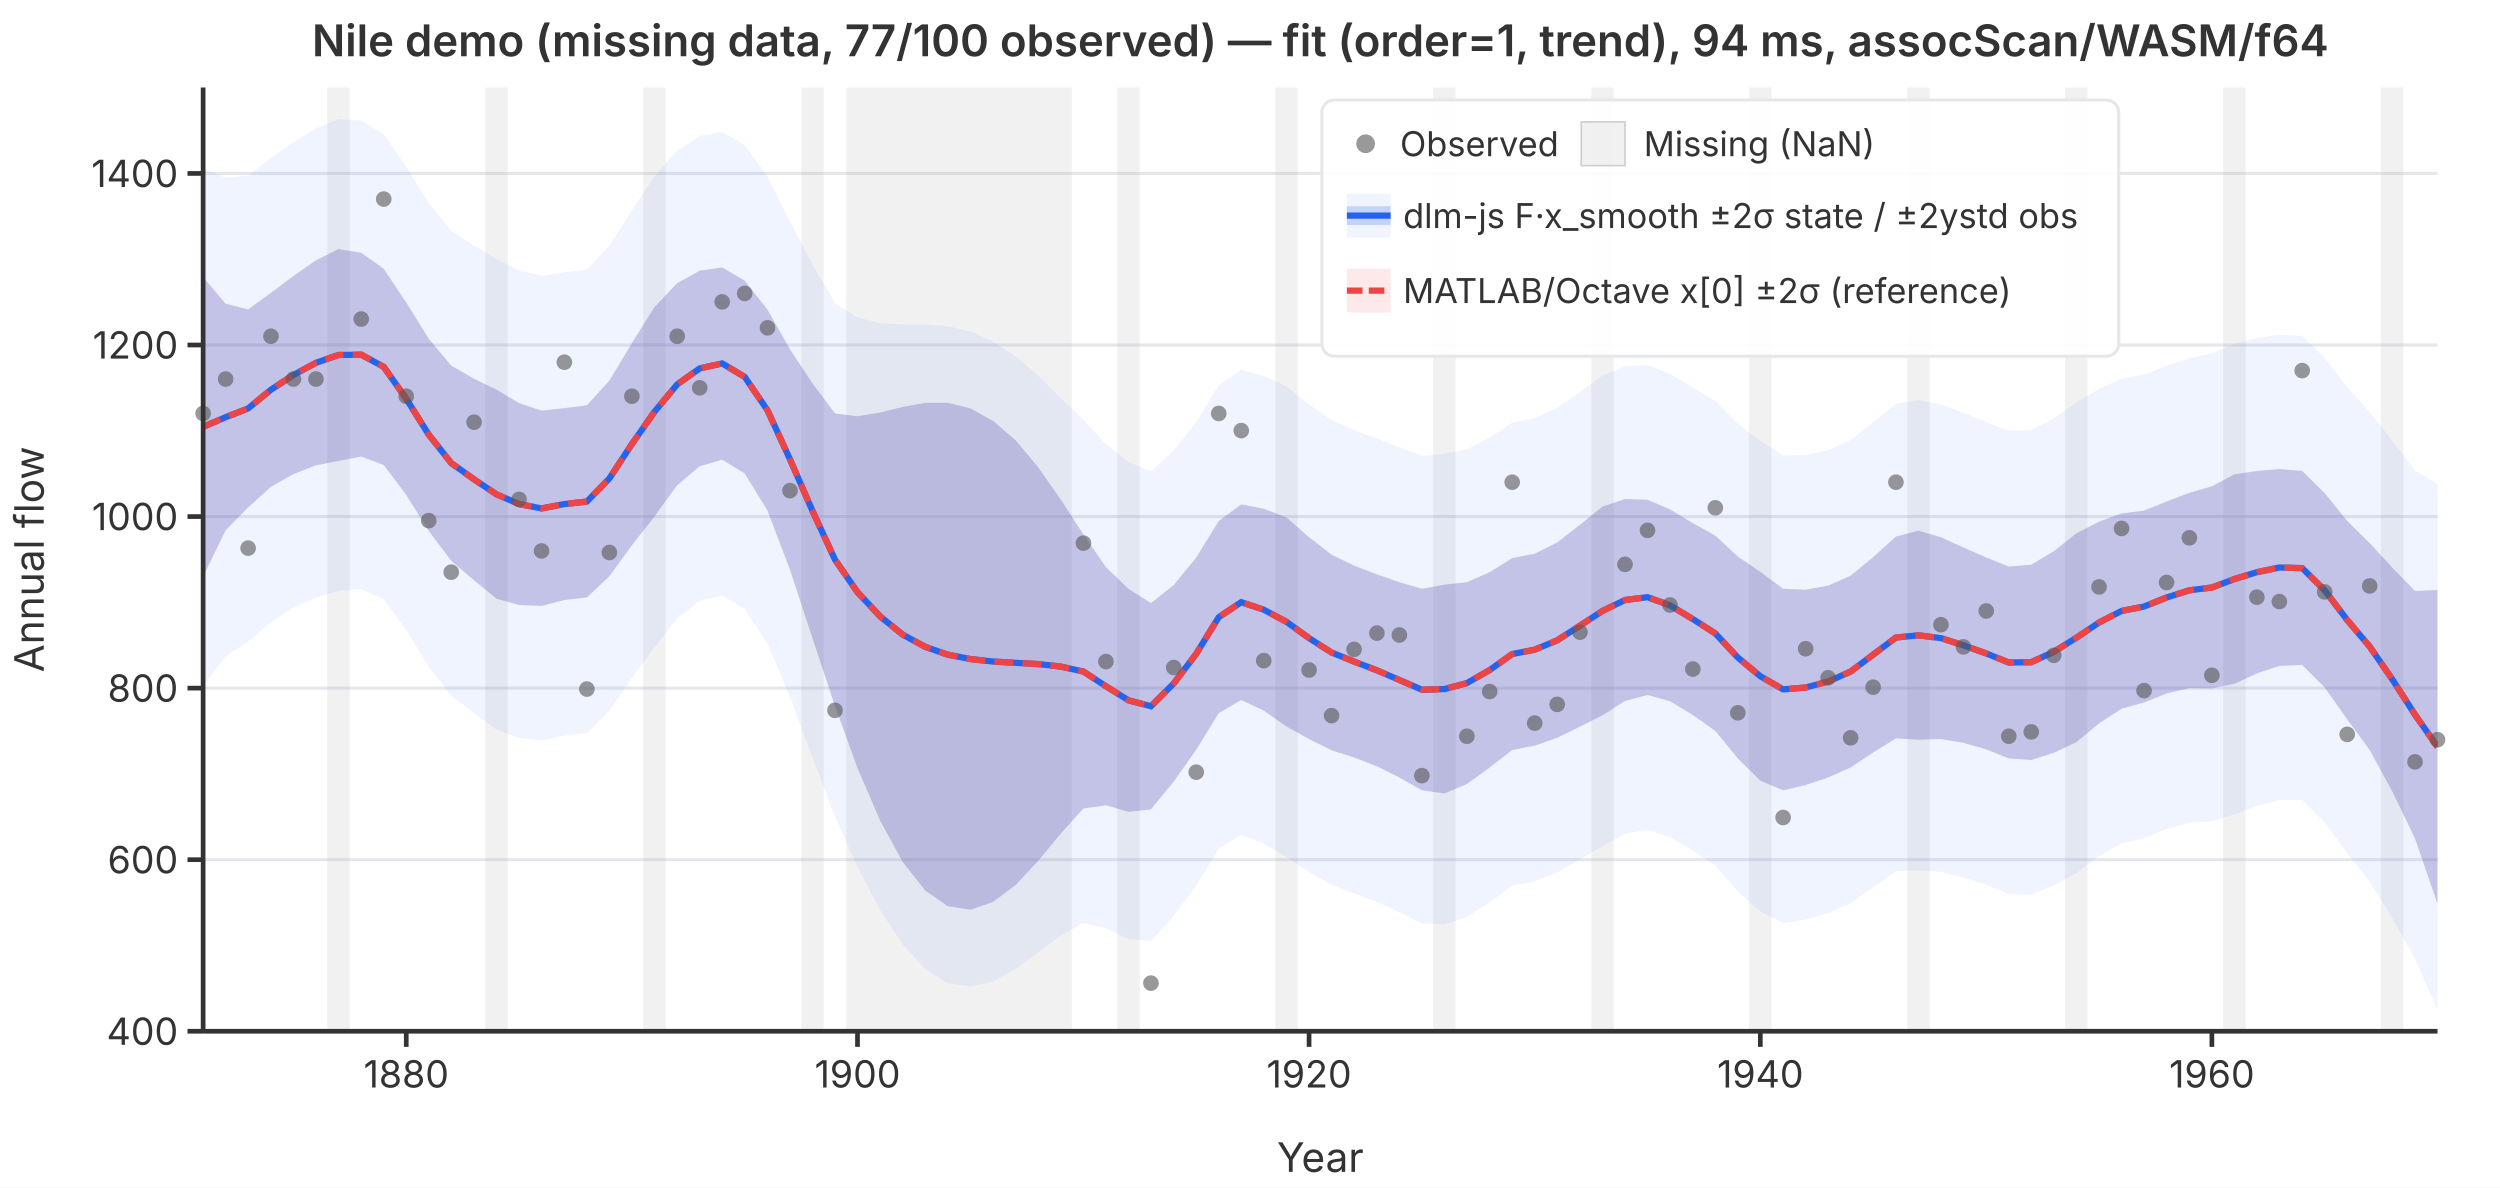
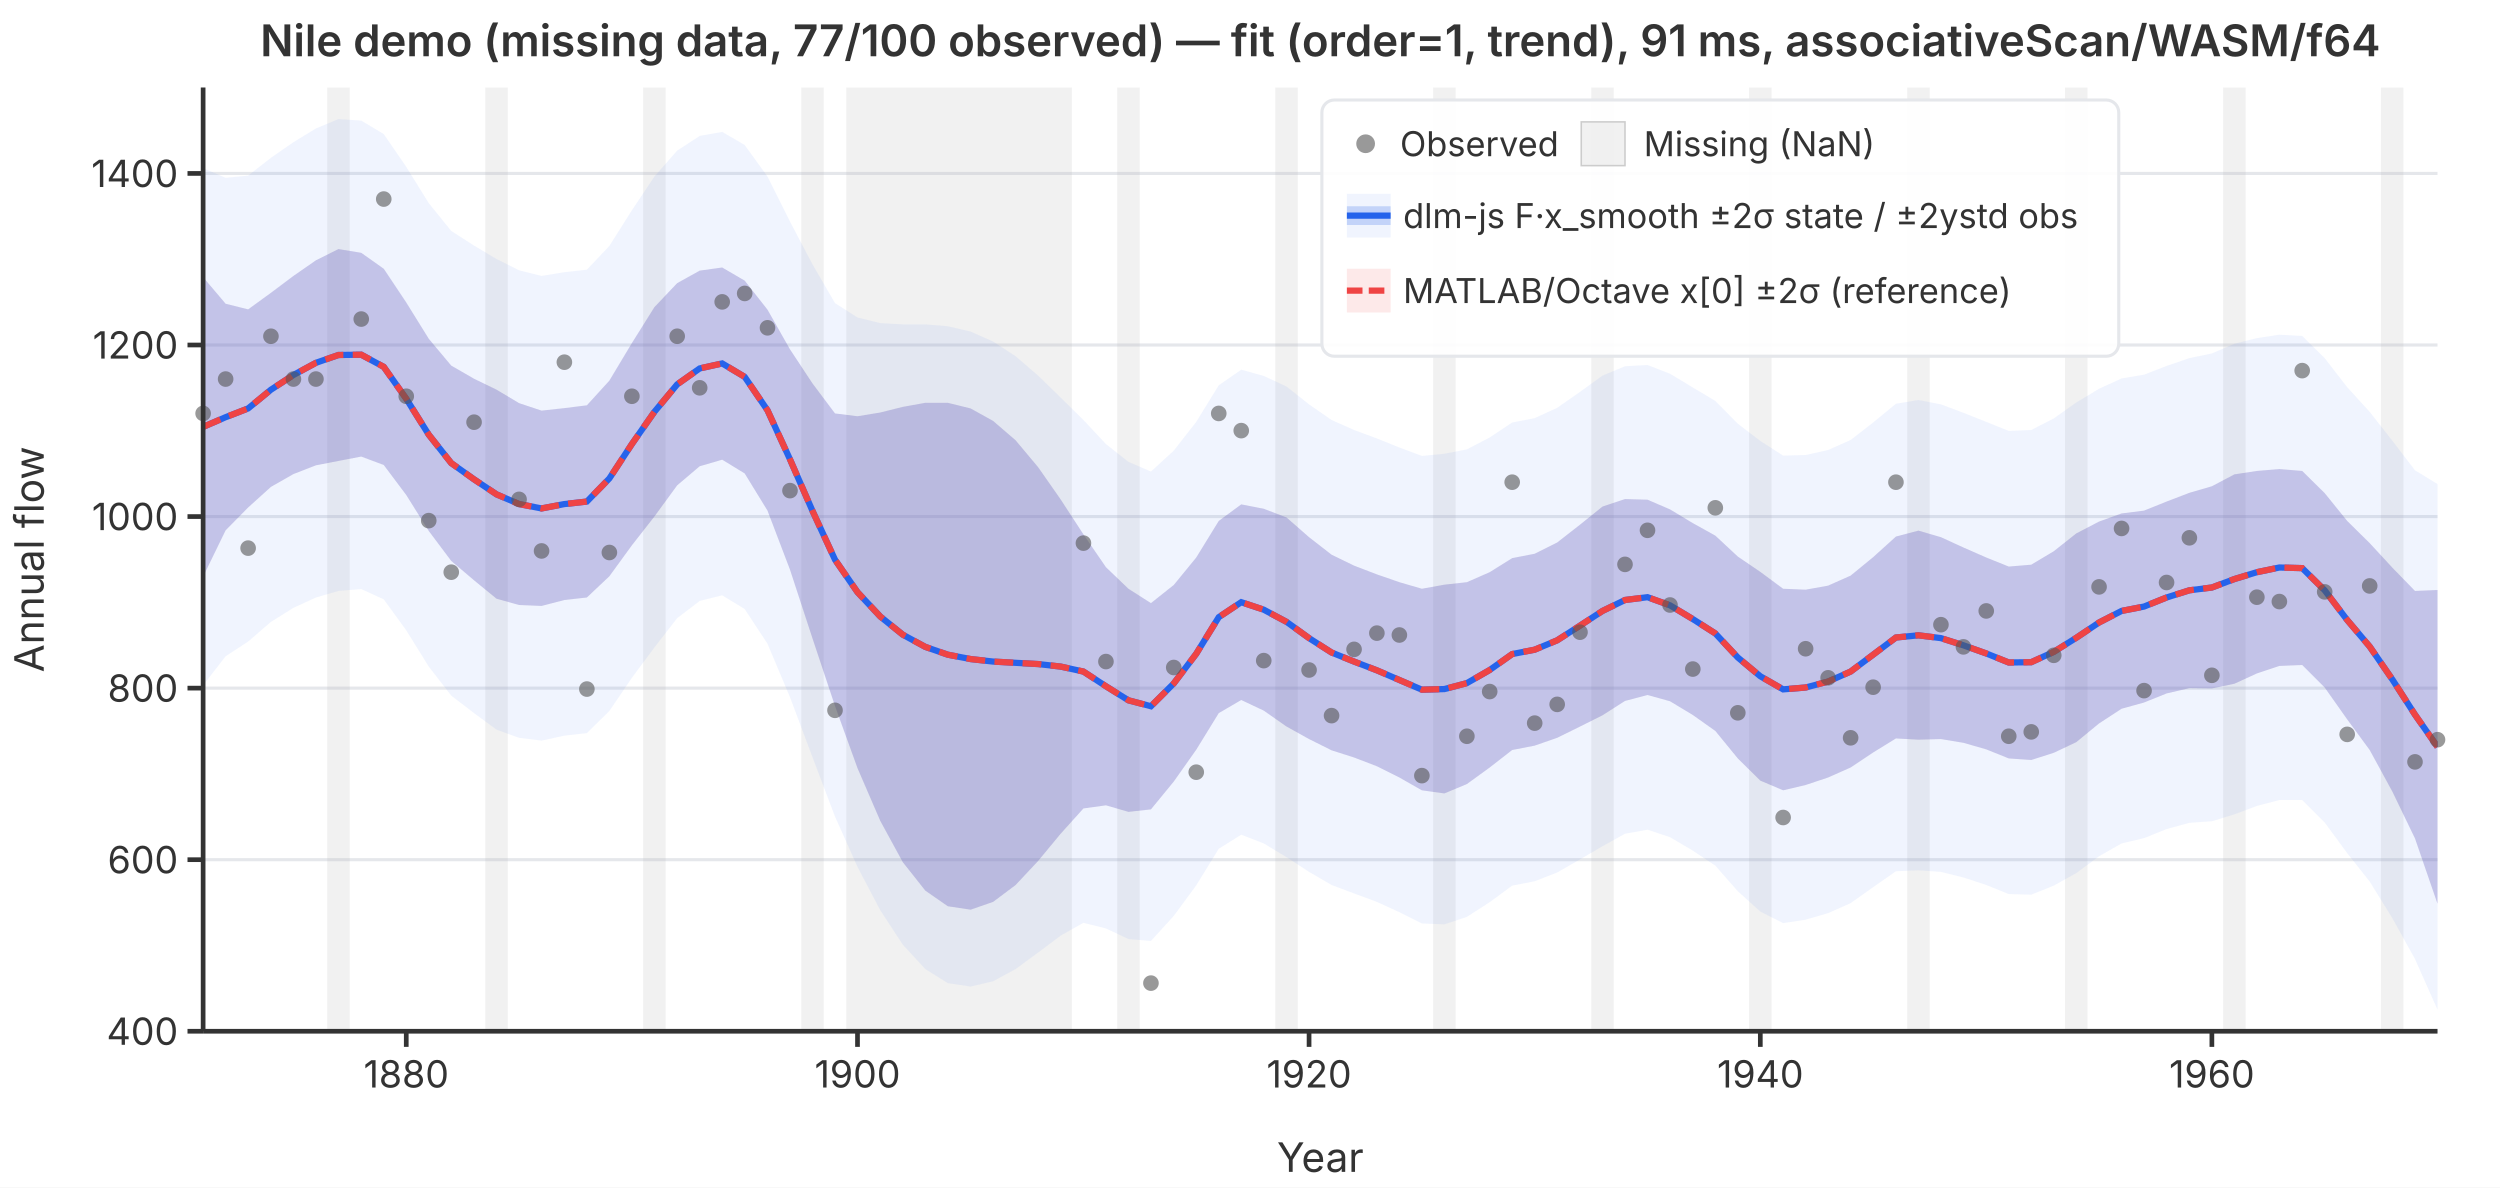
<svg xmlns="http://www.w3.org/2000/svg" viewBox="0 0 800 380" font-family="system-ui,-apple-system,sans-serif" font-size="12">
  <rect width="800" height="380" fill="white" />
  <defs>
    <clipPath id="plot-clip">
      <rect x="65" y="28" width="715" height="302" />
    </clipPath>
  </defs>
  <line x1="65" y1="330.0" x2="780" y2="330.0" stroke="#e5e7eb" stroke-width="1" />
  <line x1="65" y1="275.1" x2="780" y2="275.1" stroke="#e5e7eb" stroke-width="1" />
  <line x1="65" y1="220.2" x2="780" y2="220.2" stroke="#e5e7eb" stroke-width="1" />
  <line x1="65" y1="165.3" x2="780" y2="165.3" stroke="#e5e7eb" stroke-width="1" />
  <line x1="65" y1="110.4" x2="780" y2="110.4" stroke="#e5e7eb" stroke-width="1" />
  <line x1="65" y1="55.5" x2="780" y2="55.5" stroke="#e5e7eb" stroke-width="1" />
  <g clip-path="url(#plot-clip)">
    <rect x="104.7" y="28.0" width="7.2" height="302.0" fill="rgba(180,180,180,0.18)" />
    <rect x="155.3" y="28.0" width="7.2" height="302.0" fill="rgba(180,180,180,0.18)" />
    <rect x="205.8" y="28.0" width="7.2" height="302.0" fill="rgba(180,180,180,0.18)" />
    <rect x="256.4" y="28.0" width="7.2" height="302.0" fill="rgba(180,180,180,0.18)" />
    <rect x="270.8" y="28.0" width="72.2" height="302.0" fill="rgba(180,180,180,0.18)" />
    <rect x="357.5" y="28.0" width="7.2" height="302.0" fill="rgba(180,180,180,0.18)" />
    <rect x="408.1" y="28.0" width="7.2" height="302.0" fill="rgba(180,180,180,0.18)" />
    <rect x="458.6" y="28.0" width="7.2" height="302.0" fill="rgba(180,180,180,0.18)" />
    <rect x="509.2" y="28.0" width="7.2" height="302.0" fill="rgba(180,180,180,0.18)" />
    <rect x="559.7" y="28.0" width="7.2" height="302.0" fill="rgba(180,180,180,0.18)" />
    <rect x="610.3" y="28.0" width="7.2" height="302.0" fill="rgba(180,180,180,0.18)" />
    <rect x="660.8" y="28.0" width="7.2" height="302.0" fill="rgba(180,180,180,0.18)" />
    <rect x="711.4" y="28.0" width="7.2" height="302.0" fill="rgba(180,180,180,0.18)" />
    <rect x="761.9" y="28.0" width="7.2" height="302.0" fill="rgba(180,180,180,0.18)" />
    <path d="M65.0,53.8L72.2,56.9L79.4,56.2L86.7,50.5L93.9,45.5L101.1,41.1L108.3,38.1L115.6,38.6L122.8,42.9L130.0,53.4L137.2,65.0L144.4,73.9L151.7,78.6L158.9,82.9L166.1,86.5L173.3,88.3L180.6,87.1L187.8,86.3L195.0,78.7L202.2,67.3L209.4,56.5L216.7,48.2L223.9,43.5L231.1,42.2L238.3,46.4L245.6,56.5L252.8,70.9L260.0,84.6L267.2,97.0L274.4,101.6L281.7,103.4L288.9,103.8L296.1,103.8L303.3,104.4L310.6,106.1L317.8,109.3L325.0,114.0L332.2,120.2L339.4,127.2L346.7,134.4L353.9,142.1L361.1,147.8L368.3,150.9L375.6,144.2L382.8,135.0L390.0,123.3L397.2,118.3L404.4,120.3L411.7,123.7L418.9,129.4L426.1,134.4L433.3,137.6L440.6,140.3L447.8,143.2L455.0,145.9L462.2,145.2L469.4,143.8L476.7,140.0L483.9,135.2L491.1,133.8L498.3,130.5L505.6,125.4L512.8,120.2L520.0,117.2L527.2,116.8L534.4,119.6L541.7,124.0L548.9,128.3L556.1,135.6L563.3,141.1L570.6,145.8L577.8,145.6L585.0,144.0L592.2,140.8L599.4,135.2L606.7,129.2L613.9,128.0L621.1,129.4L628.3,132.1L635.6,135.0L642.8,137.9L650.0,137.6L657.2,133.9L664.4,128.8L671.7,124.4L678.9,121.1L686.1,119.9L693.3,117.1L700.6,114.6L707.8,113.1L715.0,110.0L722.2,108.2L729.4,107.1L736.7,107.5L743.9,114.6L751.1,123.9L758.3,131.8L765.6,141.1L772.8,150.5L780.0,154.9L780.0,323.1L772.8,306.9L765.6,293.9L758.3,282.1L751.1,273.0L743.9,263.2L736.7,256.0L729.4,256.0L722.2,257.9L715.0,260.6L707.8,262.8L700.6,263.3L693.3,265.3L686.1,268.2L678.9,269.9L671.7,274.0L664.4,279.4L657.2,283.4L650.0,286.3L642.8,286.1L635.6,283.2L628.3,280.8L621.1,279.0L613.9,278.5L606.7,278.8L599.4,283.9L592.2,289.0L585.0,292.2L577.8,294.3L570.6,295.4L563.3,291.7L556.1,285.2L548.9,277.0L541.7,272.2L534.4,267.9L527.2,265.5L520.0,266.8L512.8,270.8L505.6,275.0L498.3,279.2L491.1,282.0L483.9,283.4L476.7,288.7L469.4,293.4L462.2,295.8L455.0,295.5L447.8,291.9L440.6,288.6L433.3,285.9L426.1,283.2L418.9,279.0L411.7,274.3L404.4,269.9L397.2,267.1L390.0,271.6L382.8,283.3L375.6,293.1L368.3,301.1L361.1,300.5L353.9,297.1L346.7,295.3L339.4,299.4L332.2,304.8L325.0,310.1L317.8,314.0L310.6,315.7L303.3,314.6L296.1,310.1L288.9,302.3L281.7,291.3L274.4,277.4L267.2,261.3L260.0,242.3L252.8,223.1L245.6,206.0L238.3,194.9L231.1,190.5L223.9,192.3L216.7,197.8L209.4,207.2L202.2,216.9L195.0,227.5L187.8,234.6L180.6,235.4L173.3,237.0L166.1,236.1L158.9,233.5L151.7,228.2L144.4,222.6L137.2,213.3L130.0,201.7L122.8,191.8L115.6,188.5L108.3,189.1L101.1,191.2L93.9,194.5L86.7,199.0L79.4,205.3L72.2,210.0L65.0,219.3Z" fill="rgba(37,99,235,0.07)" stroke="none" />
    <path d="M65.0,88.7L72.2,97.2L79.4,99.0L86.7,93.7L93.9,88.3L101.1,83.3L108.3,79.7L115.6,80.9L122.8,86.0L130.0,96.8L137.2,108.4L144.4,117.0L151.7,121.2L158.9,124.7L166.1,129.0L173.3,131.4L180.6,130.6L187.8,129.7L195.0,121.8L202.2,109.8L209.4,98.3L216.7,90.6L223.9,86.6L231.1,85.6L238.3,89.8L245.6,99.1L252.8,111.8L260.0,122.7L267.2,132.3L274.4,133.2L281.7,132.0L288.9,130.2L296.1,128.9L303.3,128.9L310.6,130.7L317.8,134.7L325.0,140.9L332.2,149.5L339.4,159.8L346.7,171.0L353.9,181.5L361.1,188.4L368.3,193.0L375.6,187.2L382.8,178.4L390.0,166.7L397.2,161.4L404.4,162.8L411.7,165.6L418.9,171.9L426.1,177.5L433.3,181.0L440.6,183.8L447.8,186.3L455.0,188.4L462.2,187.1L469.4,186.3L476.7,183.1L483.9,178.6L491.1,177.2L498.3,173.6L505.6,167.9L512.8,162.1L520.0,159.7L527.2,159.9L534.4,163.0L541.7,167.4L548.9,171.4L556.1,178.1L563.3,183.0L570.6,188.4L577.8,188.7L585.0,187.4L592.2,184.2L599.4,178.3L606.7,171.7L613.9,169.8L621.1,171.9L628.3,175.2L635.6,178.4L642.8,181.3L650.0,180.7L657.2,176.4L664.4,170.7L671.7,166.9L678.9,164.3L686.1,163.4L693.3,160.5L700.6,157.7L707.8,155.6L715.0,151.8L722.2,150.7L729.4,150.1L736.7,150.7L743.9,157.8L751.1,166.7L758.3,173.8L765.6,181.7L772.8,189.1L780.0,188.8L780.0,289.2L772.8,268.3L765.6,253.4L758.3,240.0L751.1,230.2L743.9,220.0L736.7,212.8L729.4,213.1L722.2,215.5L715.0,218.8L707.8,220.3L700.6,220.2L693.3,221.9L686.1,224.8L678.9,226.8L671.7,231.5L664.4,237.5L657.2,240.9L650.0,243.2L642.8,242.7L635.6,239.8L628.3,237.7L621.1,236.5L613.9,236.7L606.7,236.3L599.4,240.8L592.2,245.6L585.0,248.8L577.8,251.2L570.6,252.9L563.3,249.8L556.1,242.7L548.9,233.9L541.7,228.8L534.4,224.4L527.2,222.4L520.0,224.3L512.8,228.9L505.6,232.5L498.3,236.1L491.1,238.6L483.9,240.0L476.7,245.6L469.4,250.9L462.2,253.9L455.0,252.9L447.8,248.8L440.6,245.2L433.3,242.4L426.1,240.1L418.9,236.5L411.7,232.5L404.4,227.4L397.2,224.0L390.0,228.2L382.8,239.9L375.6,250.1L368.3,259.0L361.1,259.8L353.9,257.7L346.7,258.7L339.4,266.8L332.2,275.5L325.0,283.2L317.8,288.6L310.6,291.1L303.3,290.0L296.1,285.0L288.9,275.9L281.7,262.7L274.4,245.8L267.2,225.9L260.0,204.3L252.8,182.3L245.6,163.4L238.3,151.5L231.1,147.1L223.9,149.2L216.7,155.3L209.4,165.3L202.2,174.5L195.0,184.4L187.8,191.2L180.6,192.0L173.3,193.9L166.1,193.6L158.9,191.6L151.7,185.7L144.4,179.5L137.2,169.9L130.0,158.4L122.8,148.8L115.6,146.1L108.3,147.5L101.1,148.9L93.9,151.7L86.7,155.8L79.4,162.4L72.2,169.7L65.0,184.5Z" fill="rgba(239,68,68,0.12)" stroke="none" />
    <path d="M65.0,88.7L72.2,97.2L79.4,99.0L86.7,93.7L93.9,88.3L101.1,83.3L108.3,79.7L115.6,80.9L122.8,86.0L130.0,96.8L137.2,108.4L144.4,117.0L151.7,121.2L158.9,124.7L166.1,129.0L173.3,131.4L180.6,130.6L187.8,129.7L195.0,121.8L202.2,109.8L209.4,98.3L216.7,90.6L223.9,86.6L231.1,85.6L238.3,89.8L245.6,99.1L252.8,111.8L260.0,122.7L267.2,132.3L274.4,133.2L281.7,132.0L288.9,130.2L296.1,128.9L303.3,128.9L310.6,130.7L317.8,134.7L325.0,140.9L332.2,149.5L339.4,159.8L346.7,171.0L353.9,181.5L361.1,188.4L368.3,193.0L375.6,187.2L382.8,178.4L390.0,166.7L397.2,161.4L404.4,162.8L411.7,165.6L418.9,171.9L426.1,177.5L433.3,181.0L440.6,183.8L447.8,186.3L455.0,188.4L462.2,187.1L469.4,186.3L476.7,183.1L483.9,178.6L491.1,177.2L498.3,173.6L505.6,167.9L512.8,162.1L520.0,159.7L527.2,159.9L534.4,163.0L541.7,167.4L548.9,171.4L556.1,178.1L563.3,183.0L570.6,188.4L577.8,188.7L585.0,187.4L592.2,184.2L599.4,178.3L606.7,171.7L613.9,169.8L621.1,171.9L628.3,175.2L635.6,178.4L642.8,181.3L650.0,180.7L657.2,176.4L664.4,170.7L671.7,166.9L678.9,164.3L686.1,163.4L693.3,160.5L700.6,157.7L707.8,155.6L715.0,151.8L722.2,150.7L729.4,150.1L736.7,150.7L743.9,157.8L751.1,166.7L758.3,173.8L765.6,181.7L772.8,189.1L780.0,188.8L780.0,289.2L772.8,268.3L765.6,253.4L758.3,240.0L751.1,230.2L743.9,220.0L736.7,212.8L729.4,213.1L722.2,215.5L715.0,218.8L707.8,220.3L700.6,220.2L693.3,221.9L686.1,224.8L678.9,226.8L671.7,231.5L664.4,237.5L657.2,240.9L650.0,243.2L642.8,242.7L635.6,239.8L628.3,237.7L621.1,236.5L613.9,236.7L606.7,236.3L599.4,240.8L592.2,245.6L585.0,248.8L577.8,251.2L570.6,252.9L563.3,249.8L556.1,242.7L548.9,233.9L541.7,228.8L534.4,224.4L527.2,222.4L520.0,224.3L512.8,228.9L505.6,232.5L498.3,236.1L491.1,238.6L483.9,240.0L476.7,245.6L469.4,250.9L462.2,253.9L455.0,252.9L447.8,248.8L440.6,245.2L433.3,242.4L426.1,240.1L418.9,236.5L411.7,232.5L404.4,227.4L397.2,224.0L390.0,228.2L382.8,239.9L375.6,250.1L368.3,259.0L361.1,259.8L353.9,257.7L346.7,258.7L339.4,266.8L332.2,275.5L325.0,283.2L317.8,288.6L310.6,291.1L303.3,290.0L296.1,285.0L288.9,275.9L281.7,262.7L274.4,245.8L267.2,225.9L260.0,204.3L252.8,182.3L245.6,163.4L238.3,151.5L231.1,147.1L223.9,149.2L216.7,155.3L209.4,165.3L202.2,174.5L195.0,184.4L187.8,191.2L180.6,192.0L173.3,193.9L166.1,193.6L158.9,191.6L151.7,185.7L144.4,179.5L137.2,169.9L130.0,158.4L122.8,148.8L115.6,146.1L108.3,147.5L101.1,148.9L93.9,151.7L86.7,155.8L79.4,162.4L72.2,169.7L65.0,184.5Z" fill="rgba(37,99,235,0.22)" stroke="none" />
    <polyline points="65.0,136.6 72.2,133.5 79.4,130.7 86.7,124.7 93.9,120.0 101.1,116.1 108.3,113.6 115.6,113.5 122.8,117.4 130.0,127.6 137.2,139.1 144.4,148.2 151.7,153.4 158.9,158.2 166.1,161.3 173.3,162.7 180.6,161.3 187.8,160.5 195.0,153.1 202.2,142.1 209.4,131.8 216.7,123.0 223.9,117.9 231.1,116.3 238.3,120.6 245.6,131.3 252.8,147.0 260.0,163.5 267.2,179.1 274.4,189.5 281.7,197.3 288.9,203.1 296.1,207.0 303.3,209.5 310.6,210.9 317.8,211.7 325.0,212.1 332.2,212.5 339.4,213.3 346.7,214.9 353.9,219.6 361.1,224.1 368.3,226.0 375.6,218.7 382.8,209.2 390.0,197.5 397.2,192.7 404.4,195.1 411.7,199.0 418.9,204.2 426.1,208.8 433.3,211.7 440.6,214.5 447.8,217.6 455.0,220.7 462.2,220.5 469.4,218.6 476.7,214.4 483.9,209.3 491.1,207.9 498.3,204.9 505.6,200.2 512.8,195.5 520.0,192.0 527.2,191.1 534.4,193.7 541.7,198.1 548.9,202.7 556.1,210.4 563.3,216.4 570.6,220.6 577.8,220.0 585.0,218.1 592.2,214.9 599.4,209.5 606.7,204.0 613.9,203.3 621.1,204.2 628.3,206.5 635.6,209.1 642.8,212.0 650.0,211.9 657.2,208.6 664.4,204.1 671.7,199.2 678.9,195.5 686.1,194.1 693.3,191.2 700.6,188.9 707.8,188.0 715.0,185.3 722.2,183.1 729.4,181.6 736.7,181.8 743.9,188.9 751.1,198.4 758.3,206.9 765.6,217.5 772.8,228.7 780.0,239.0" fill="none" stroke="#2563eb" stroke-width="2" />
    <polyline points="65.0,136.6 72.2,133.5 79.4,130.7 86.7,124.7 93.9,120.0 101.1,116.1 108.3,113.6 115.6,113.5 122.8,117.4 130.0,127.6 137.2,139.1 144.4,148.2 151.7,153.4 158.9,158.2 166.1,161.3 173.3,162.7 180.6,161.3 187.8,160.5 195.0,153.1 202.2,142.1 209.4,131.8 216.7,123.0 223.9,117.9 231.1,116.3 238.3,120.6 245.6,131.3 252.8,147.0 260.0,163.5 267.2,179.1 274.4,189.5 281.7,197.3 288.9,203.1 296.1,207.0 303.3,209.5 310.6,210.9 317.8,211.7 325.0,212.1 332.2,212.5 339.4,213.3 346.7,214.9 353.9,219.6 361.1,224.1 368.3,226.0 375.6,218.7 382.8,209.2 390.0,197.5 397.2,192.7 404.4,195.1 411.7,199.0 418.9,204.2 426.1,208.8 433.3,211.7 440.6,214.5 447.8,217.6 455.0,220.7 462.2,220.5 469.4,218.6 476.7,214.4 483.9,209.3 491.1,207.9 498.3,204.9 505.6,200.2 512.8,195.5 520.0,192.0 527.2,191.1 534.4,193.7 541.7,198.1 548.9,202.7 556.1,210.4 563.3,216.4 570.6,220.6 577.8,220.0 585.0,218.1 592.2,214.9 599.4,209.5 606.7,204.0 613.9,203.3 621.1,204.2 628.3,206.5 635.6,209.1 642.8,212.0 650.0,211.9 657.2,208.6 664.4,204.1 671.7,199.2 678.9,195.5 686.1,194.1 693.3,191.2 700.6,188.9 707.8,188.0 715.0,185.3 722.2,183.1 729.4,181.6 736.7,181.8 743.9,188.9 751.1,198.4 758.3,206.9 765.6,217.5 772.8,228.7 780.0,239.0" fill="none" stroke="#ef4444" stroke-width="2" stroke-dasharray="6,3" />
  </g>
  <circle cx="65.0" cy="132.3" r="2.5" fill="#555" opacity="0.6" />
  <circle cx="72.2" cy="121.3" r="2.5" fill="#555" opacity="0.6" />
  <circle cx="79.4" cy="175.4" r="2.5" fill="#555" opacity="0.6" />
  <circle cx="86.7" cy="107.6" r="2.5" fill="#555" opacity="0.6" />
  <circle cx="93.9" cy="121.3" r="2.5" fill="#555" opacity="0.6" />
  <circle cx="101.1" cy="121.3" r="2.5" fill="#555" opacity="0.6" />
  <circle cx="115.6" cy="102.1" r="2.5" fill="#555" opacity="0.6" />
  <circle cx="122.8" cy="63.7" r="2.5" fill="#555" opacity="0.6" />
  <circle cx="130.0" cy="126.8" r="2.5" fill="#555" opacity="0.6" />
  <circle cx="137.2" cy="166.6" r="2.5" fill="#555" opacity="0.6" />
  <circle cx="144.4" cy="183.1" r="2.5" fill="#555" opacity="0.6" />
  <circle cx="151.7" cy="135.1" r="2.5" fill="#555" opacity="0.6" />
  <circle cx="166.1" cy="159.8" r="2.5" fill="#555" opacity="0.6" />
  <circle cx="173.3" cy="176.3" r="2.5" fill="#555" opacity="0.6" />
  <circle cx="180.6" cy="115.9" r="2.5" fill="#555" opacity="0.6" />
  <circle cx="187.8" cy="220.5" r="2.5" fill="#555" opacity="0.6" />
  <circle cx="195.0" cy="176.8" r="2.5" fill="#555" opacity="0.6" />
  <circle cx="202.2" cy="126.8" r="2.5" fill="#555" opacity="0.6" />
  <circle cx="216.7" cy="107.6" r="2.5" fill="#555" opacity="0.6" />
  <circle cx="223.9" cy="124.1" r="2.5" fill="#555" opacity="0.6" />
  <circle cx="231.1" cy="96.6" r="2.5" fill="#555" opacity="0.6" />
  <circle cx="238.3" cy="93.9" r="2.5" fill="#555" opacity="0.6" />
  <circle cx="245.6" cy="104.9" r="2.5" fill="#555" opacity="0.6" />
  <circle cx="252.8" cy="157.0" r="2.5" fill="#555" opacity="0.6" />
  <circle cx="267.2" cy="227.3" r="2.5" fill="#555" opacity="0.6" />
  <circle cx="346.7" cy="173.8" r="2.5" fill="#555" opacity="0.6" />
  <circle cx="353.9" cy="211.7" r="2.5" fill="#555" opacity="0.6" />
  <circle cx="368.3" cy="314.6" r="2.5" fill="#555" opacity="0.6" />
  <circle cx="375.6" cy="213.6" r="2.5" fill="#555" opacity="0.6" />
  <circle cx="382.8" cy="247.1" r="2.5" fill="#555" opacity="0.6" />
  <circle cx="390.0" cy="132.3" r="2.5" fill="#555" opacity="0.6" />
  <circle cx="397.2" cy="137.8" r="2.5" fill="#555" opacity="0.6" />
  <circle cx="404.4" cy="211.4" r="2.5" fill="#555" opacity="0.6" />
  <circle cx="418.9" cy="214.4" r="2.5" fill="#555" opacity="0.6" />
  <circle cx="426.1" cy="229.0" r="2.5" fill="#555" opacity="0.6" />
  <circle cx="433.3" cy="207.8" r="2.5" fill="#555" opacity="0.6" />
  <circle cx="440.6" cy="202.6" r="2.5" fill="#555" opacity="0.6" />
  <circle cx="447.8" cy="203.2" r="2.5" fill="#555" opacity="0.6" />
  <circle cx="455.0" cy="248.2" r="2.5" fill="#555" opacity="0.6" />
  <circle cx="469.4" cy="235.6" r="2.5" fill="#555" opacity="0.6" />
  <circle cx="476.7" cy="221.3" r="2.5" fill="#555" opacity="0.6" />
  <circle cx="483.9" cy="154.3" r="2.5" fill="#555" opacity="0.6" />
  <circle cx="491.1" cy="231.4" r="2.5" fill="#555" opacity="0.6" />
  <circle cx="498.3" cy="225.4" r="2.5" fill="#555" opacity="0.6" />
  <circle cx="505.6" cy="202.3" r="2.5" fill="#555" opacity="0.6" />
  <circle cx="520.0" cy="180.6" r="2.5" fill="#555" opacity="0.6" />
  <circle cx="527.2" cy="169.7" r="2.5" fill="#555" opacity="0.6" />
  <circle cx="534.4" cy="193.6" r="2.5" fill="#555" opacity="0.6" />
  <circle cx="541.7" cy="214.1" r="2.5" fill="#555" opacity="0.6" />
  <circle cx="548.9" cy="162.5" r="2.5" fill="#555" opacity="0.6" />
  <circle cx="556.1" cy="228.1" r="2.5" fill="#555" opacity="0.6" />
  <circle cx="570.6" cy="261.6" r="2.5" fill="#555" opacity="0.6" />
  <circle cx="577.8" cy="207.6" r="2.5" fill="#555" opacity="0.6" />
  <circle cx="585.0" cy="216.9" r="2.5" fill="#555" opacity="0.6" />
  <circle cx="592.2" cy="236.1" r="2.5" fill="#555" opacity="0.6" />
  <circle cx="599.4" cy="219.9" r="2.5" fill="#555" opacity="0.6" />
  <circle cx="606.7" cy="154.3" r="2.5" fill="#555" opacity="0.6" />
  <circle cx="621.1" cy="199.9" r="2.5" fill="#555" opacity="0.6" />
  <circle cx="628.3" cy="207.0" r="2.5" fill="#555" opacity="0.6" />
  <circle cx="635.6" cy="195.5" r="2.5" fill="#555" opacity="0.6" />
  <circle cx="642.8" cy="235.6" r="2.5" fill="#555" opacity="0.6" />
  <circle cx="650.0" cy="234.2" r="2.5" fill="#555" opacity="0.6" />
  <circle cx="657.2" cy="209.7" r="2.5" fill="#555" opacity="0.6" />
  <circle cx="671.7" cy="187.8" r="2.5" fill="#555" opacity="0.6" />
  <circle cx="678.9" cy="169.1" r="2.5" fill="#555" opacity="0.6" />
  <circle cx="686.1" cy="221.0" r="2.5" fill="#555" opacity="0.6" />
  <circle cx="693.3" cy="186.4" r="2.5" fill="#555" opacity="0.6" />
  <circle cx="700.6" cy="172.1" r="2.5" fill="#555" opacity="0.6" />
  <circle cx="707.8" cy="216.1" r="2.5" fill="#555" opacity="0.6" />
  <circle cx="722.2" cy="191.1" r="2.5" fill="#555" opacity="0.6" />
  <circle cx="729.4" cy="192.5" r="2.5" fill="#555" opacity="0.6" />
  <circle cx="736.7" cy="118.6" r="2.5" fill="#555" opacity="0.6" />
  <circle cx="743.9" cy="189.4" r="2.5" fill="#555" opacity="0.6" />
  <circle cx="751.1" cy="235.0" r="2.5" fill="#555" opacity="0.6" />
  <circle cx="758.3" cy="187.5" r="2.5" fill="#555" opacity="0.6" />
  <circle cx="772.8" cy="243.8" r="2.5" fill="#555" opacity="0.6" />
  <circle cx="780.0" cy="236.7" r="2.5" fill="#555" opacity="0.6" />
  <line x1="65" y1="28" x2="65" y2="330" stroke="#333" stroke-width="1.5" />
  <line x1="65" y1="330" x2="780" y2="330" stroke="#333" stroke-width="1.5" />
  <line x1="60" y1="330.0" x2="65" y2="330.0" stroke="#333" stroke-width="1.5" />
  <text x="57" y="330.0" text-anchor="end" dominant-baseline="middle" fill="#333">400</text>
  <line x1="60" y1="275.1" x2="65" y2="275.1" stroke="#333" stroke-width="1.5" />
  <text x="57" y="275.1" text-anchor="end" dominant-baseline="middle" fill="#333">600</text>
  <line x1="60" y1="220.2" x2="65" y2="220.2" stroke="#333" stroke-width="1.5" />
  <text x="57" y="220.2" text-anchor="end" dominant-baseline="middle" fill="#333">800</text>
  <line x1="60" y1="165.3" x2="65" y2="165.3" stroke="#333" stroke-width="1.5" />
  <text x="57" y="165.3" text-anchor="end" dominant-baseline="middle" fill="#333">1000</text>
  <line x1="60" y1="110.4" x2="65" y2="110.4" stroke="#333" stroke-width="1.5" />
  <text x="57" y="110.4" text-anchor="end" dominant-baseline="middle" fill="#333">1200</text>
  <line x1="60" y1="55.5" x2="65" y2="55.5" stroke="#333" stroke-width="1.5" />
  <text x="57" y="55.5" text-anchor="end" dominant-baseline="middle" fill="#333">1400</text>
  <line x1="130.0" y1="330" x2="130.0" y2="335" stroke="#333" stroke-width="1.5" />
  <text x="130.0" y="348" text-anchor="middle" fill="#333">1880</text>
  <line x1="274.4" y1="330" x2="274.4" y2="335" stroke="#333" stroke-width="1.5" />
  <text x="274.4" y="348" text-anchor="middle" fill="#333">1900</text>
  <line x1="418.9" y1="330" x2="418.9" y2="335" stroke="#333" stroke-width="1.5" />
  <text x="418.9" y="348" text-anchor="middle" fill="#333">1920</text>
  <line x1="563.3" y1="330" x2="563.3" y2="335" stroke="#333" stroke-width="1.5" />
  <text x="563.3" y="348" text-anchor="middle" fill="#333">1940</text>
  <line x1="707.8" y1="330" x2="707.8" y2="335" stroke="#333" stroke-width="1.5" />
  <text x="707.8" y="348" text-anchor="middle" fill="#333">1960</text>
  <text x="422.5" y="375" text-anchor="middle" fill="#333" font-size="13">Year</text>
  <text x="14" y="179.0" text-anchor="middle" fill="#333" font-size="13" transform="rotate(-90,14,179.0)">Annual flow</text>
-   <text x="422.5" y="18" text-anchor="middle" fill="#333" font-size="14" font-weight="600">Nile demo (missing data, 77/100 observed) — fit (order=1, trend), 94 ms, assocScan/WASM/f64</text>
+   <text x="422.5" y="18" text-anchor="middle" fill="#333" font-size="14" font-weight="600">Nile demo (missing data, 77/100 observed) — fit (order=1, trend), 91 ms, associativeScan/WASM/f64</text>
  <rect x="423" y="32" width="255" height="82" rx="4" fill="rgba(255,255,255,0.92)" stroke="#e5e7eb" stroke-width="1" />
  <circle cx="437" cy="46" r="3" fill="#555" opacity="0.6" />
  <text x="448" y="46" dominant-baseline="middle" fill="#333" font-size="11">Observed</text>
  <rect x="506" y="39" width="14" height="14" fill="rgba(180,180,180,0.18)" stroke="#ccc" stroke-width="0.5" />
  <text x="526" y="46" dominant-baseline="middle" fill="#333" font-size="11">Missing (NaN)</text>
  <rect x="431" y="62" width="14" height="14" fill="rgba(37,99,235,0.07)" stroke="none" />
  <rect x="431" y="66" width="14" height="6" fill="rgba(37,99,235,0.22)" stroke="none" />
  <line x1="431" y1="69" x2="445" y2="69" stroke="#2563eb" stroke-width="2" />
  <text x="449" y="69" dominant-baseline="middle" fill="#333" font-size="11">dlm-js F·x_smooth ±2σ state / ±2ystd obs</text>
  <rect x="431" y="86" width="14" height="14" fill="rgba(239,68,68,0.12)" stroke="none" />
  <line x1="431" y1="93" x2="445" y2="93" stroke="#ef4444" stroke-width="2" stroke-dasharray="5,2" />
  <text x="449" y="93" dominant-baseline="middle" fill="#333" font-size="11">MATLAB/Octave x[0] ±2σ (reference)</text>
</svg>
